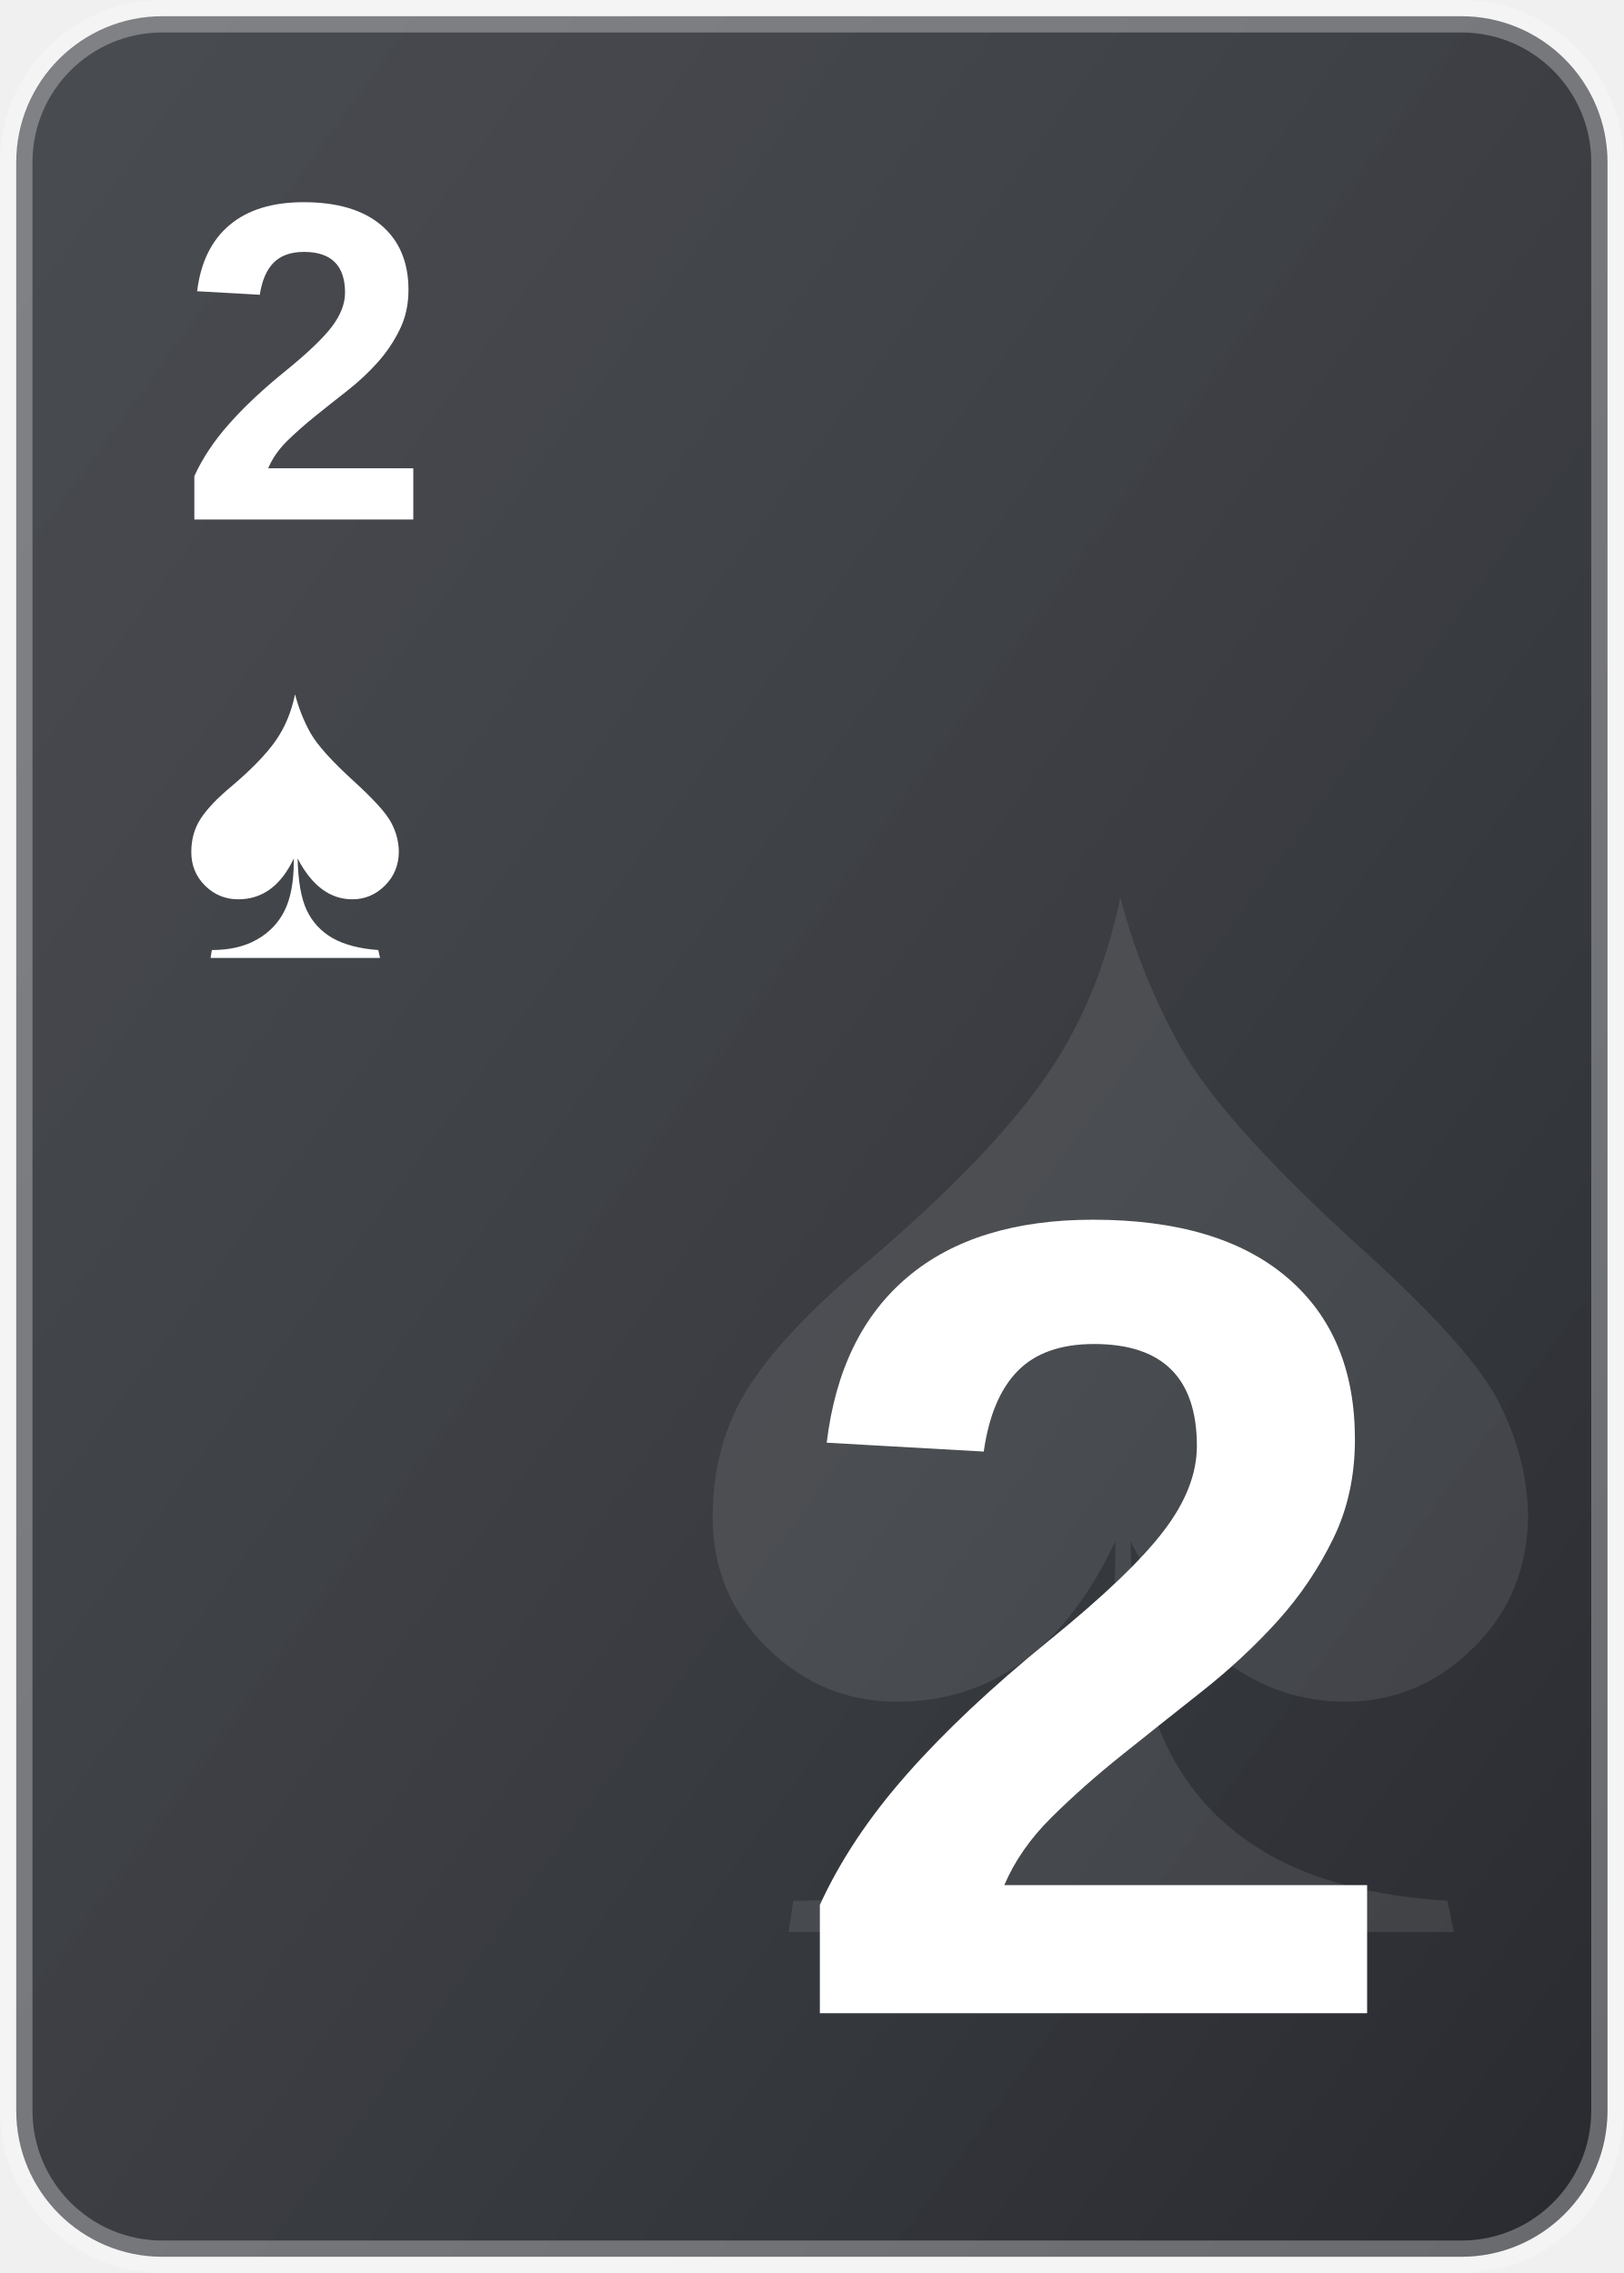
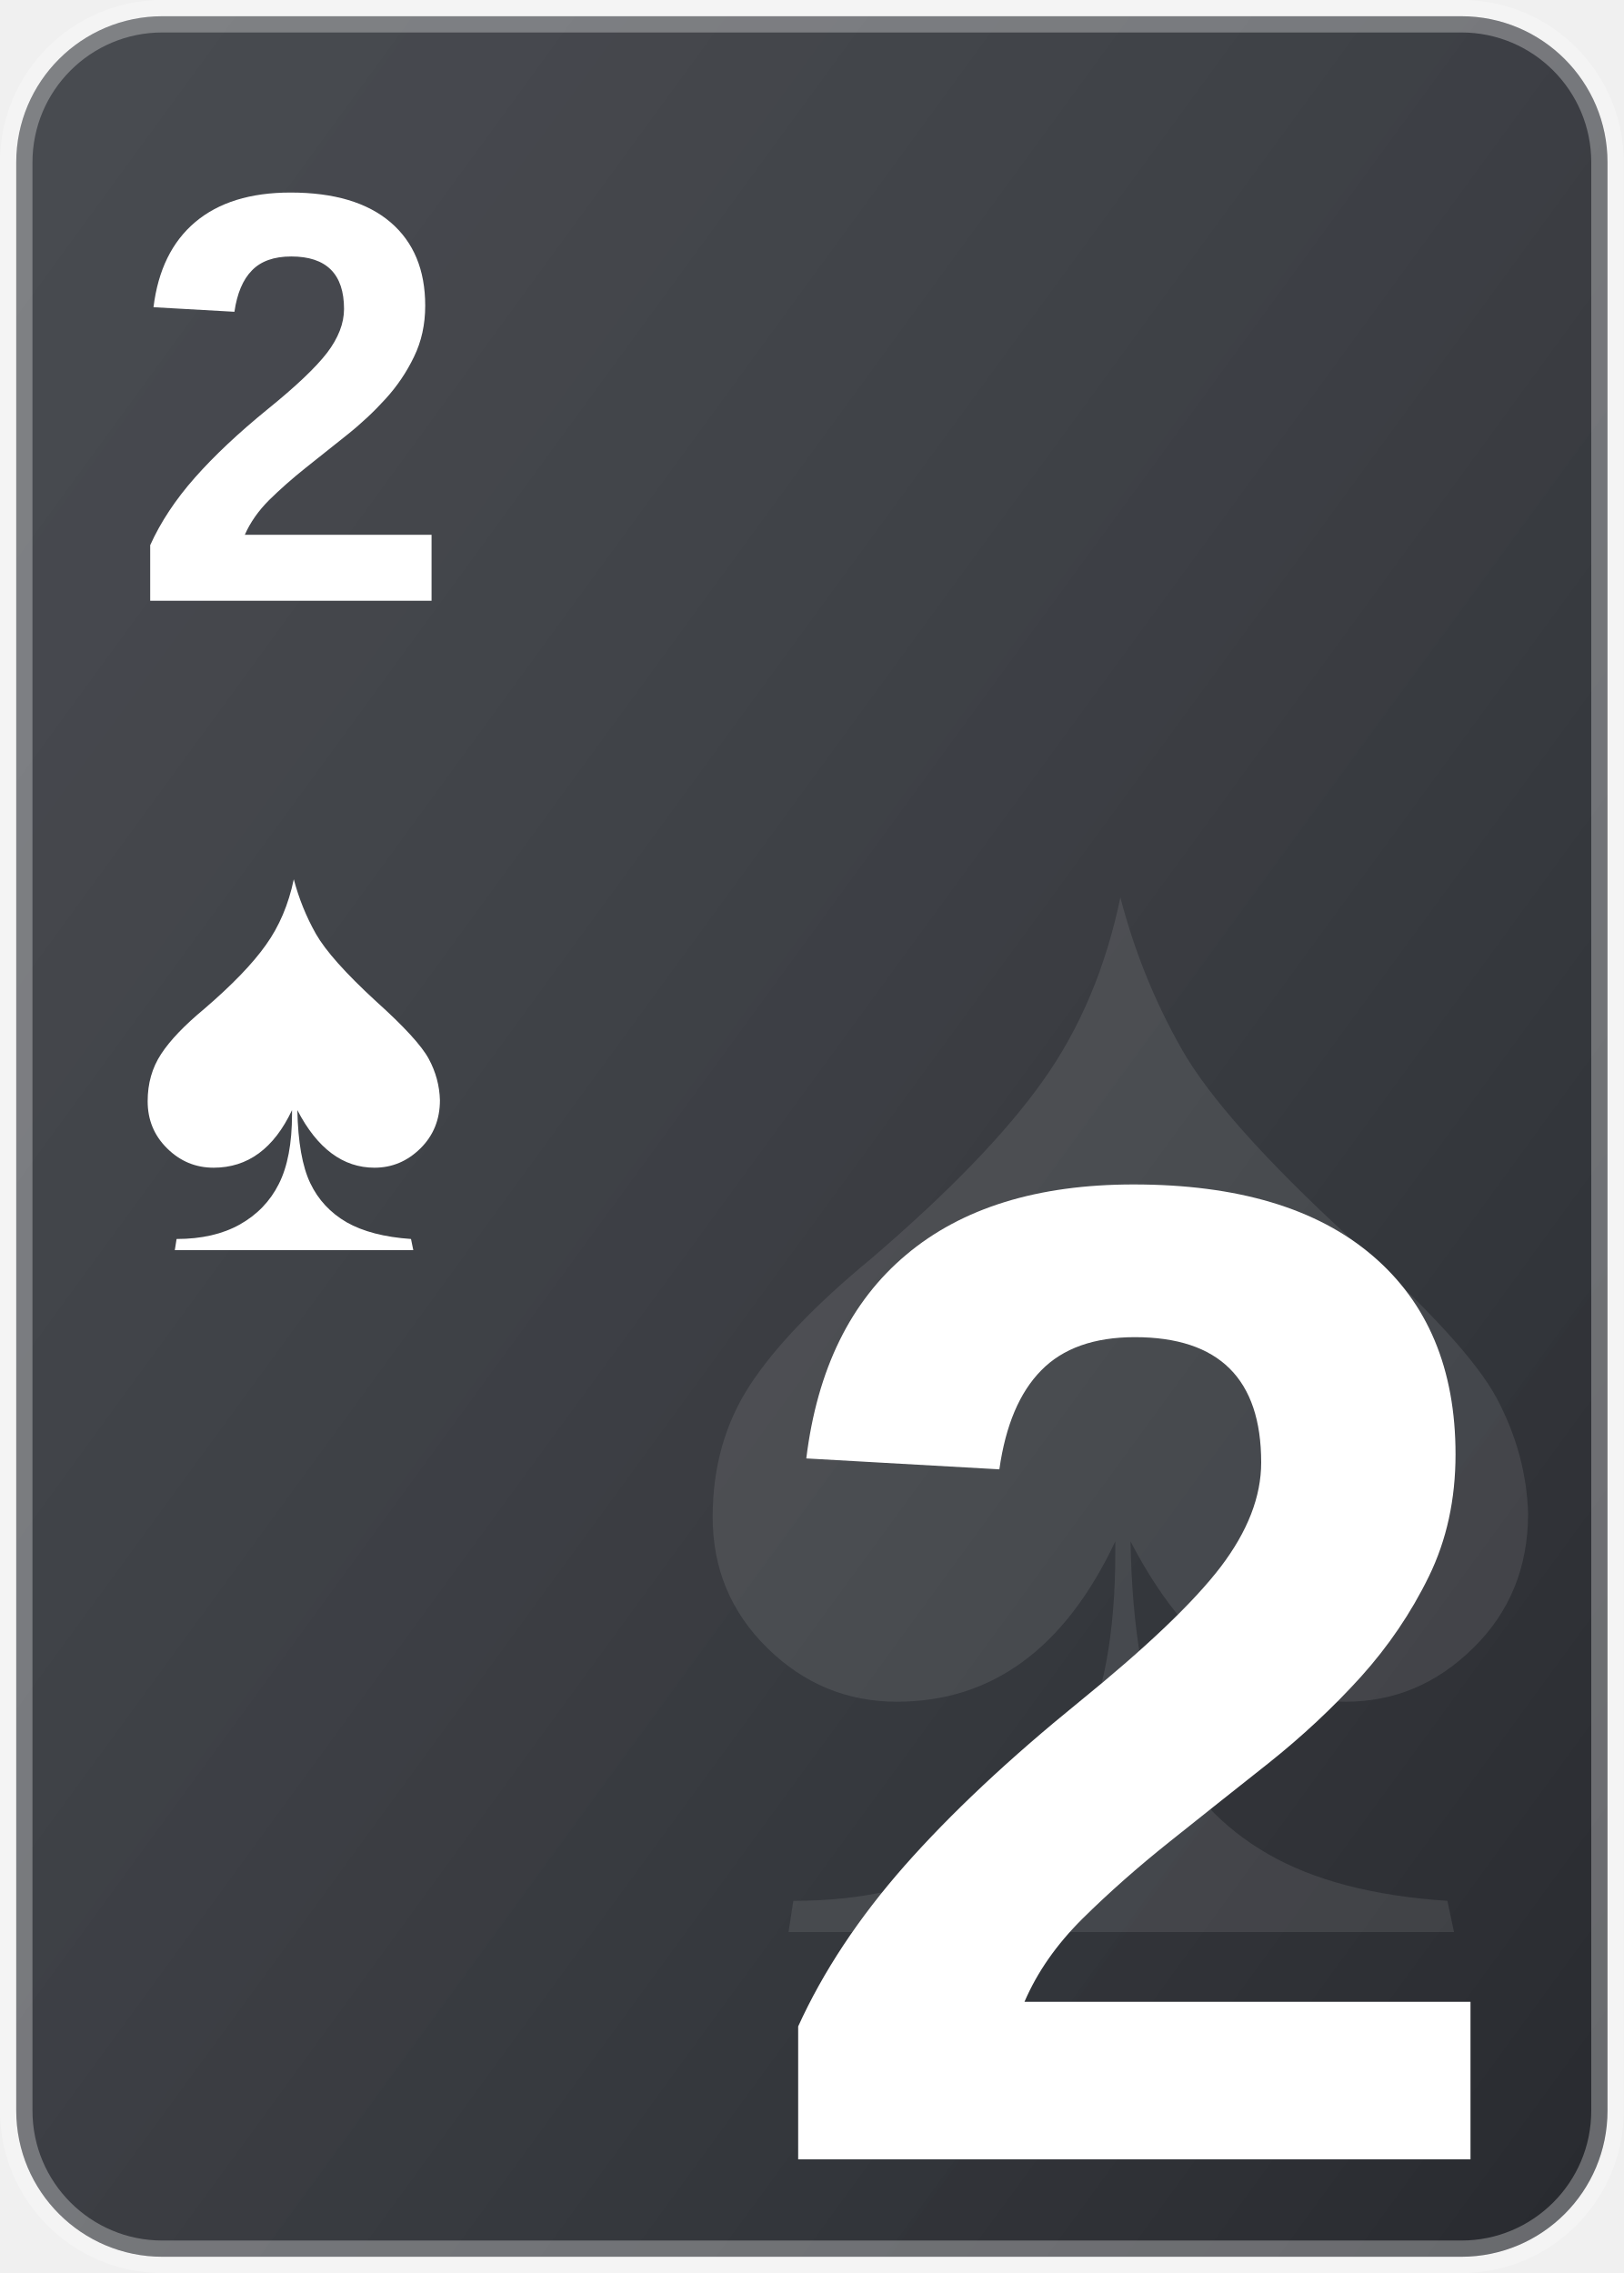
<svg xmlns="http://www.w3.org/2000/svg" viewBox="0 0 100 140" role="img" aria-labelledby="title">
  <defs>
    <linearGradient id="light" x2="1" y2="1">
      <stop stop-color="#fff" stop-opacity=".12" />
      <stop offset="1" stop-color="#000" stop-opacity=".18" />
    </linearGradient>
  </defs>
  <rect x="1" y="1" width="98" height="138" rx="9" fill="#303339" />
  <rect x="1" y="1" width="98" height="138" rx="9" fill="url(#light)" stroke="#fff" stroke-opacity=".3" stroke-width="2" />
  <g fill="#fff" font-family="Arial, sans-serif" font-weight="700">
    <text x="69" y="119" text-anchor="middle" font-size="106" opacity=".09">♠</text>
-     <text x="11" y="32" font-size="28">2</text>
-     <text x="11" y="59" font-size="27">♠</text>
-     <text x="87" y="124" text-anchor="end" font-size="70" letter-spacing="-3">2</text>
+     <text x="8" y="37" font-size="36">2</text>
+     <text x="8" y="77" font-size="38">♠</text>
+     <text x="94" y="133" text-anchor="end" font-size="86" letter-spacing="-3">2</text>
  </g>
</svg>
